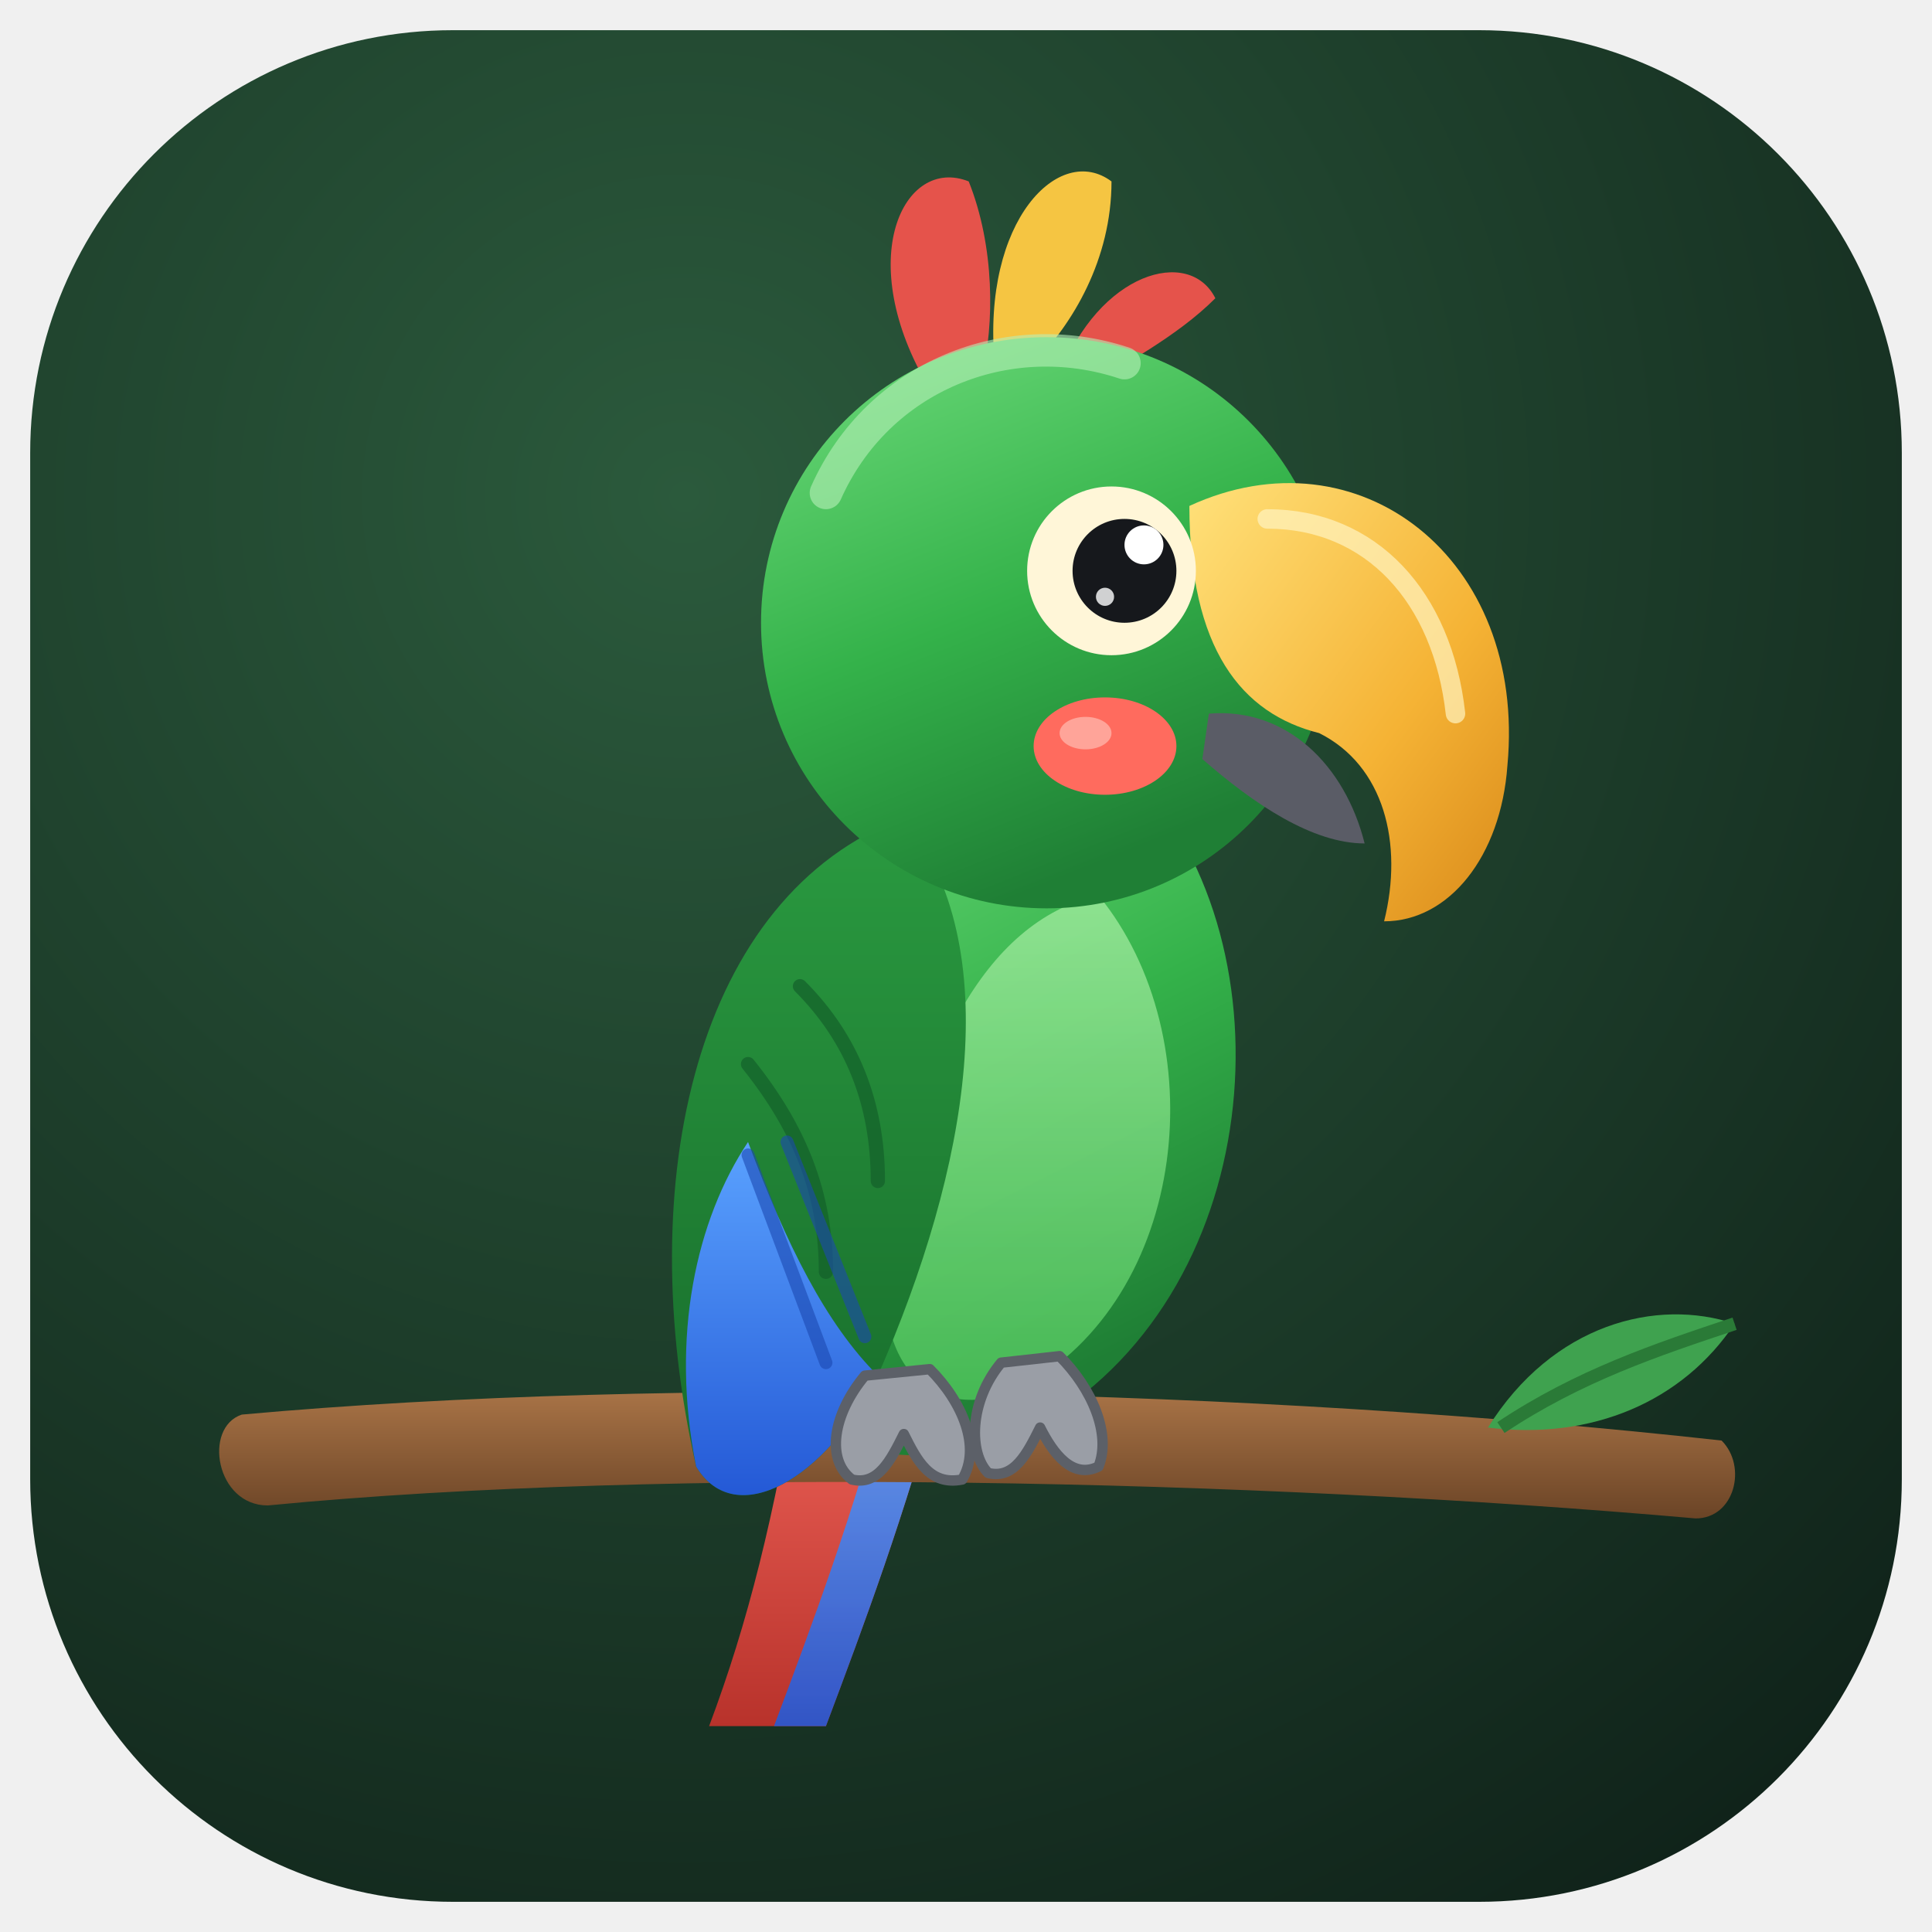
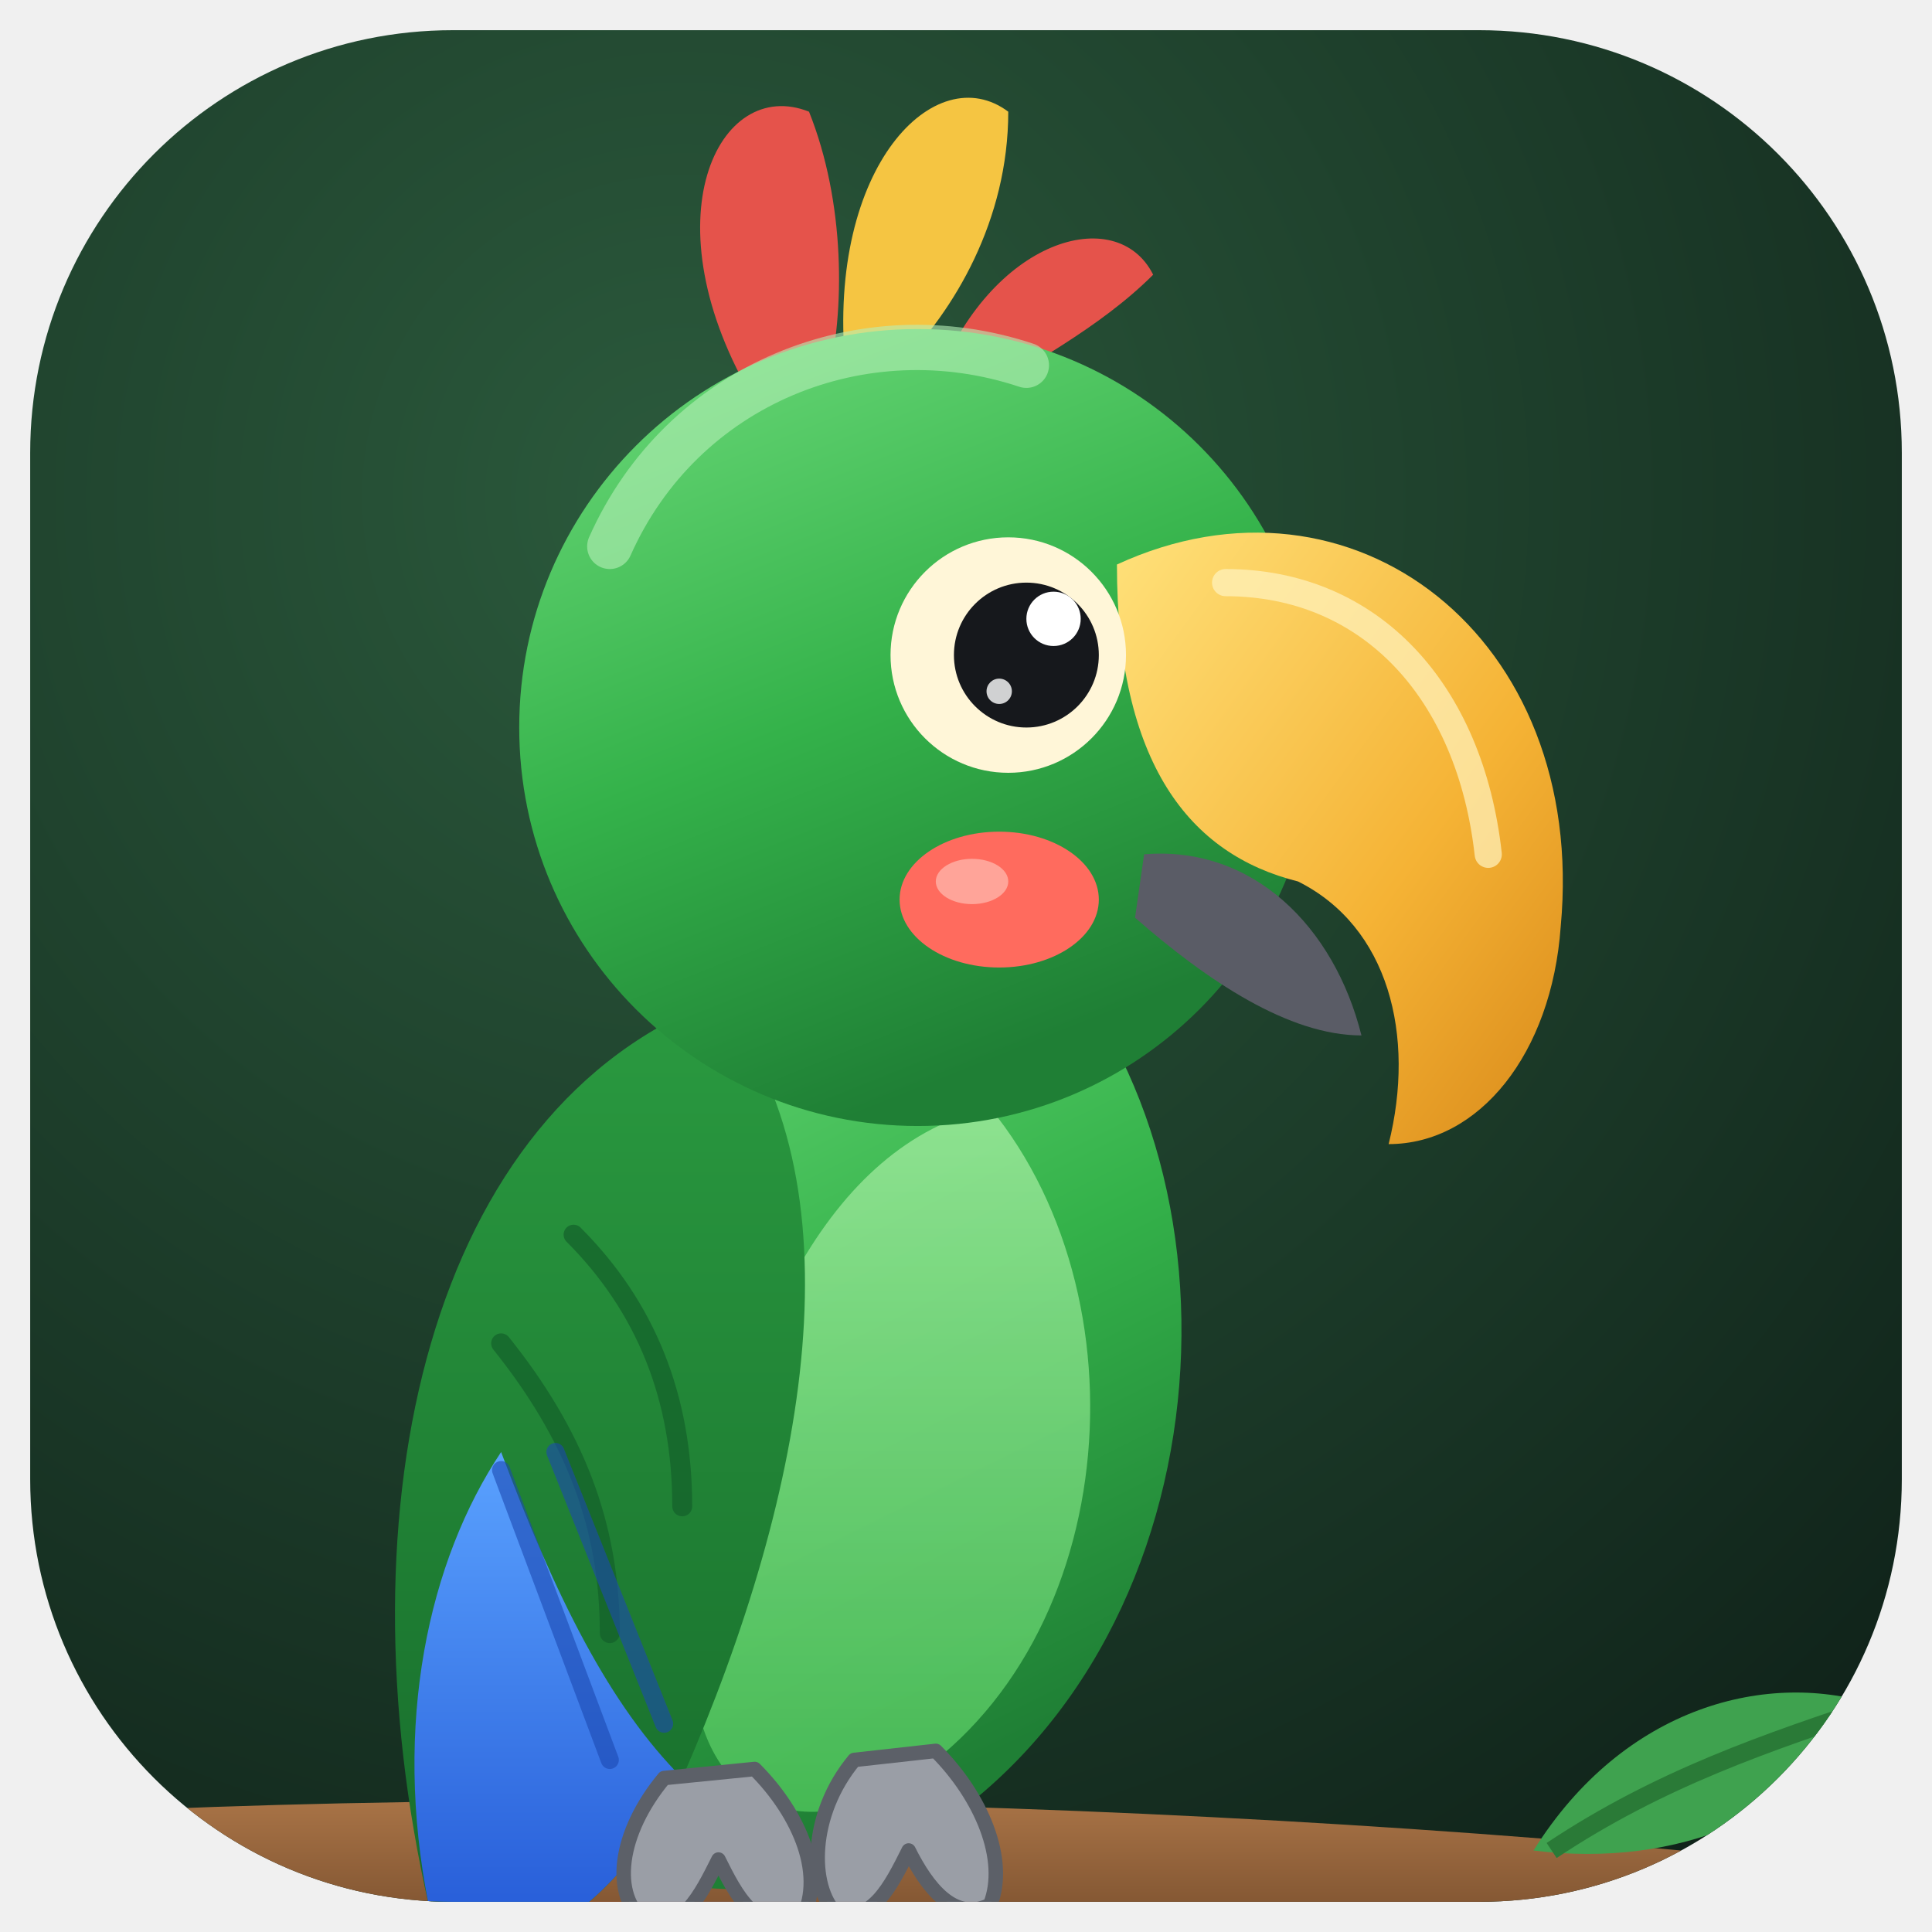
<svg xmlns="http://www.w3.org/2000/svg" viewBox="0 0 256 256">
  <defs>
    <radialGradient id="bg" cx="0.35" cy="0.25" r="0.9">
      <stop offset="0" stop-color="#2b5a3c" />
      <stop offset="1" stop-color="#10231a" />
    </radialGradient>
  </defs>
+   <clipPath id="badge">
+     <rect x="4" y="4" width="248" height="248" rx="56" />
+   </clipPath>
  <rect x="4" y="4" width="248" height="248" rx="56" fill="url(#bg)" />
-   <g transform="translate(20 12) scale(0.86)">
-     <defs>
-       <linearGradient id="body" x1="0" y1="0" x2="0.4" y2="1">
-         <stop offset="0" stop-color="#6fdc7c" />
-         <stop offset="0.55" stop-color="#34b24a" />
-         <stop offset="1" stop-color="#1f7f35" />
-       </linearGradient>
-       <linearGradient id="belly" x1="0" y1="0" x2="0" y2="1">
-         <stop offset="0" stop-color="#9be89a" />
-         <stop offset="1" stop-color="#4cc25a" />
-       </linearGradient>
-       <linearGradient id="wing" x1="0" y1="0" x2="0" y2="1">
-         <stop offset="0" stop-color="#2a9a40" />
-         <stop offset="1" stop-color="#176b2b" />
-       </linearGradient>
-       <linearGradient id="blue" x1="0" y1="0" x2="0" y2="1">
-         <stop offset="0" stop-color="#5aa2ff" />
-         <stop offset="1" stop-color="#2459d6" />
-       </linearGradient>
-       <linearGradient id="beak" x1="0" y1="0" x2="1" y2="1">
-         <stop offset="0" stop-color="#ffe17a" />
-         <stop offset="0.6" stop-color="#f5b335" />
-         <stop offset="1" stop-color="#d98a1a" />
-       </linearGradient>
-       <linearGradient id="tail" x1="0" y1="0" x2="0" y2="1">
-         <stop offset="0" stop-color="#f0645a" />
-         <stop offset="1" stop-color="#b8322b" />
-       </linearGradient>
-       <linearGradient id="branch" x1="0" y1="0" x2="0" y2="1">
-         <stop offset="0" stop-color="#a87346" />
-         <stop offset="1" stop-color="#6b4426" />
-       </linearGradient>
-       <radialGradient id="cheek" cx="0.5" cy="0.5" r="0.5">
-         <stop offset="0" stop-color="#ff6a5c" />
-         <stop offset="1" stop-color="#ff6a5c" stop-opacity="0" />
-       </radialGradient>
-     </defs>
-     <path d="M100 196 C 96 220 92 236 86 252 L 104 252 C 110 236 116 220 122 198 Z" fill="url(#tail)" />
-     <path d="M104 252 C 110 236 116 220 122 198 L 114 198 C 108 220 102 236 96 252 Z" fill="url(#blue)" opacity="0.9" />
-     <path d="M14 204 C 80 198 170 200 242 208 C 246 212 244 220 238 220 C 170 214 80 212 18 218 C 10 218 8 206 14 204 Z" fill="url(#branch)" />
-     <path d="M206 206 C 216 190 232 186 244 190 C 236 202 222 208 206 206 Z" fill="#3fa24f" />
-     <path d="M208 206 C 220 198 232 194 244 190" stroke="#2a7a37" stroke-width="2" fill="none" />
-     <path d="M152 106 C 176 132 172 186 136 206 C 110 218 84 204 84 172 C 84 136 108 104 152 106 Z" fill="url(#body)" />
-     <path d="M146 124 C 164 146 160 186 134 200 C 120 206 110 196 114 176 C 118 150 128 128 146 124 Z" fill="url(#belly)" opacity="0.85" />
-     <path d="M116 112 C 84 124 74 168 84 212 C 90 222 104 214 112 198 C 126 166 132 132 116 112 Z" fill="url(#wing)" />
-     <path d="M84 212 C 80 192 84 174 92 162 C 98 178 104 190 112 198 C 104 214 90 222 84 212 Z" fill="url(#blue)" />
-     <path d="M100 138 C 108 146 112 156 112 168 M92 150 C 100 160 104 170 104 182" stroke="#13602a" stroke-width="2.2" fill="none" stroke-linecap="round" opacity="0.7" />
-     <path d="M92 164 L 104 196 M98 162 L 110 192" stroke="#1b48b0" stroke-width="2" stroke-linecap="round" opacity="0.6" />
-     <g fill="#9a9ea6" stroke="#5c6068" stroke-width="1.6" stroke-linejoin="round">
-       <path d="M110 198 C 105 204 104 211 108 214 C 112 215 114 211 116 207 C 118 211 120 215 125 214 C 128 209 125 202 120 197 Z" />
-       <path d="M131 196 C 126 202 126 210 129 213 C 133 214 135 210 137 206 C 139 210 142 214 146 212 C 148 207 145 200 140 195 Z" />
+   <g clip-path="url(#badge)">
+     <g transform="translate(-44 -2) scale(1.2)">
+       <defs>
+         <linearGradient id="body" x1="0" y1="0" x2="0.4" y2="1">
+           <stop offset="0" stop-color="#6fdc7c" />
+           <stop offset="0.55" stop-color="#34b24a" />
+           <stop offset="1" stop-color="#1f7f35" />
+         </linearGradient>
+         <linearGradient id="belly" x1="0" y1="0" x2="0" y2="1">
+           <stop offset="0" stop-color="#9be89a" />
+           <stop offset="1" stop-color="#4cc25a" />
+         </linearGradient>
+         <linearGradient id="wing" x1="0" y1="0" x2="0" y2="1">
+           <stop offset="0" stop-color="#2a9a40" />
+           <stop offset="1" stop-color="#176b2b" />
+         </linearGradient>
+         <linearGradient id="blue" x1="0" y1="0" x2="0" y2="1">
+           <stop offset="0" stop-color="#5aa2ff" />
+           <stop offset="1" stop-color="#2459d6" />
+         </linearGradient>
+         <linearGradient id="beak" x1="0" y1="0" x2="1" y2="1">
+           <stop offset="0" stop-color="#ffe17a" />
+           <stop offset="0.6" stop-color="#f5b335" />
+           <stop offset="1" stop-color="#d98a1a" />
+         </linearGradient>
+         <linearGradient id="tail" x1="0" y1="0" x2="0" y2="1">
+           <stop offset="0" stop-color="#f0645a" />
+           <stop offset="1" stop-color="#b8322b" />
+         </linearGradient>
+         <linearGradient id="branch" x1="0" y1="0" x2="0" y2="1">
+           <stop offset="0" stop-color="#a87346" />
+           <stop offset="1" stop-color="#6b4426" />
+         </linearGradient>
+         <radialGradient id="cheek" cx="0.5" cy="0.5" r="0.5">
+           <stop offset="0" stop-color="#ff6a5c" />
+           <stop offset="1" stop-color="#ff6a5c" stop-opacity="0" />
+         </radialGradient>
+       </defs>
+       <path d="M100 196 C 96 220 92 236 86 252 L 104 252 C 110 236 116 220 122 198 Z" fill="url(#tail)" />
+       <path d="M104 252 C 110 236 116 220 122 198 L 114 198 C 108 220 102 236 96 252 Z" fill="url(#blue)" opacity="0.9" />
+       <path d="M14 204 C 80 198 170 200 242 208 C 246 212 244 220 238 220 C 170 214 80 212 18 218 C 10 218 8 206 14 204 Z" fill="url(#branch)" />
+       <path d="M206 206 C 216 190 232 186 244 190 C 236 202 222 208 206 206 Z" fill="#3fa24f" />
+       <path d="M208 206 C 220 198 232 194 244 190" stroke="#2a7a37" stroke-width="2" fill="none" />
+       <path d="M152 106 C 176 132 172 186 136 206 C 110 218 84 204 84 172 C 84 136 108 104 152 106 Z" fill="url(#body)" />
+       <path d="M146 124 C 164 146 160 186 134 200 C 120 206 110 196 114 176 C 118 150 128 128 146 124 Z" fill="url(#belly)" opacity="0.85" />
+       <path d="M116 112 C 84 124 74 168 84 212 C 90 222 104 214 112 198 C 126 166 132 132 116 112 Z" fill="url(#wing)" />
+       <path d="M84 212 C 80 192 84 174 92 162 C 98 178 104 190 112 198 C 104 214 90 222 84 212 Z" fill="url(#blue)" />
+       <path d="M100 138 C 108 146 112 156 112 168 M92 150 C 100 160 104 170 104 182" stroke="#13602a" stroke-width="2.2" fill="none" stroke-linecap="round" opacity="0.7" />
+       <path d="M92 164 L 104 196 M98 162 L 110 192" stroke="#1b48b0" stroke-width="2" stroke-linecap="round" opacity="0.6" />
+       <g fill="#9a9ea6" stroke="#5c6068" stroke-width="1.6" stroke-linejoin="round">
+         <path d="M110 198 C 105 204 104 211 108 214 C 112 215 114 211 116 207 C 118 211 120 215 125 214 C 128 209 125 202 120 197 Z" />
+         <path d="M131 196 C 126 202 126 210 129 213 C 133 214 135 210 137 206 C 139 210 142 214 146 212 C 148 207 145 200 140 195 Z" />
+       </g>
+       <path d="M120 46 C 108 26 116 10 126 14 C 130 24 130 36 128 44 Z" fill="#e5534b" />
+       <path d="M130 42 C 128 20 140 8 148 14 C 148 26 142 36 136 42 Z" fill="#f5c542" />
+       <path d="M140 44 C 146 28 160 24 164 32 C 158 38 150 42 144 46 Z" fill="#e5534b" />
+       <circle cx="138" cy="82" r="44" fill="url(#body)" />
+       <path d="M104 62 C 112 44 132 36 150 42" stroke="#b6f0b8" stroke-width="5" stroke-linecap="round" fill="none" opacity="0.6" />
+       <ellipse cx="147" cy="101" rx="11" ry="7.5" fill="#ff6b5e" />
+       <ellipse cx="144" cy="99" rx="4" ry="2.5" fill="#ffb3a8" opacity="0.8" />
+       <path d="M163 96 C 175 95 184 104 187 116 C 179 116 170 110 162 103 Z" fill="#5a5c66" />
+       <path d="M160 64 C 186 52 212 72 209 104 C 208 118 200 128 190 128 C 193 116 190 104 180 99 C 168 96 160 86 160 64 Z" fill="url(#beak)" />
+       <path d="M172 66 C 188 66 199 78 201 96" stroke="#fff3c0" stroke-width="3" stroke-linecap="round" fill="none" opacity="0.7" />
+       <circle cx="148" cy="74" r="13" fill="#fff6d8" />
+       <circle cx="150" cy="74" r="8" fill="#16181c" />
+       <circle cx="153" cy="70" r="3" fill="#ffffff" />
+       <circle cx="147" cy="78" r="1.4" fill="#ffffff" opacity="0.8" />
    </g>
-     <path d="M120 46 C 108 26 116 10 126 14 C 130 24 130 36 128 44 Z" fill="#e5534b" />
-     <path d="M130 42 C 128 20 140 8 148 14 C 148 26 142 36 136 42 Z" fill="#f5c542" />
-     <path d="M140 44 C 146 28 160 24 164 32 C 158 38 150 42 144 46 Z" fill="#e5534b" />
-     <circle cx="138" cy="82" r="44" fill="url(#body)" />
-     <path d="M104 62 C 112 44 132 36 150 42" stroke="#b6f0b8" stroke-width="5" stroke-linecap="round" fill="none" opacity="0.6" />
-     <ellipse cx="147" cy="101" rx="11" ry="7.5" fill="#ff6b5e" />
-     <ellipse cx="144" cy="99" rx="4" ry="2.5" fill="#ffb3a8" opacity="0.8" />
-     <path d="M163 96 C 175 95 184 104 187 116 C 179 116 170 110 162 103 Z" fill="#5a5c66" />
-     <path d="M160 64 C 186 52 212 72 209 104 C 208 118 200 128 190 128 C 193 116 190 104 180 99 C 168 96 160 86 160 64 Z" fill="url(#beak)" />
-     <path d="M172 66 C 188 66 199 78 201 96" stroke="#fff3c0" stroke-width="3" stroke-linecap="round" fill="none" opacity="0.7" />
-     <circle cx="148" cy="74" r="13" fill="#fff6d8" />
-     <circle cx="150" cy="74" r="8" fill="#16181c" />
-     <circle cx="153" cy="70" r="3" fill="#ffffff" />
-     <circle cx="147" cy="78" r="1.4" fill="#ffffff" opacity="0.8" />
  </g>
</svg>
